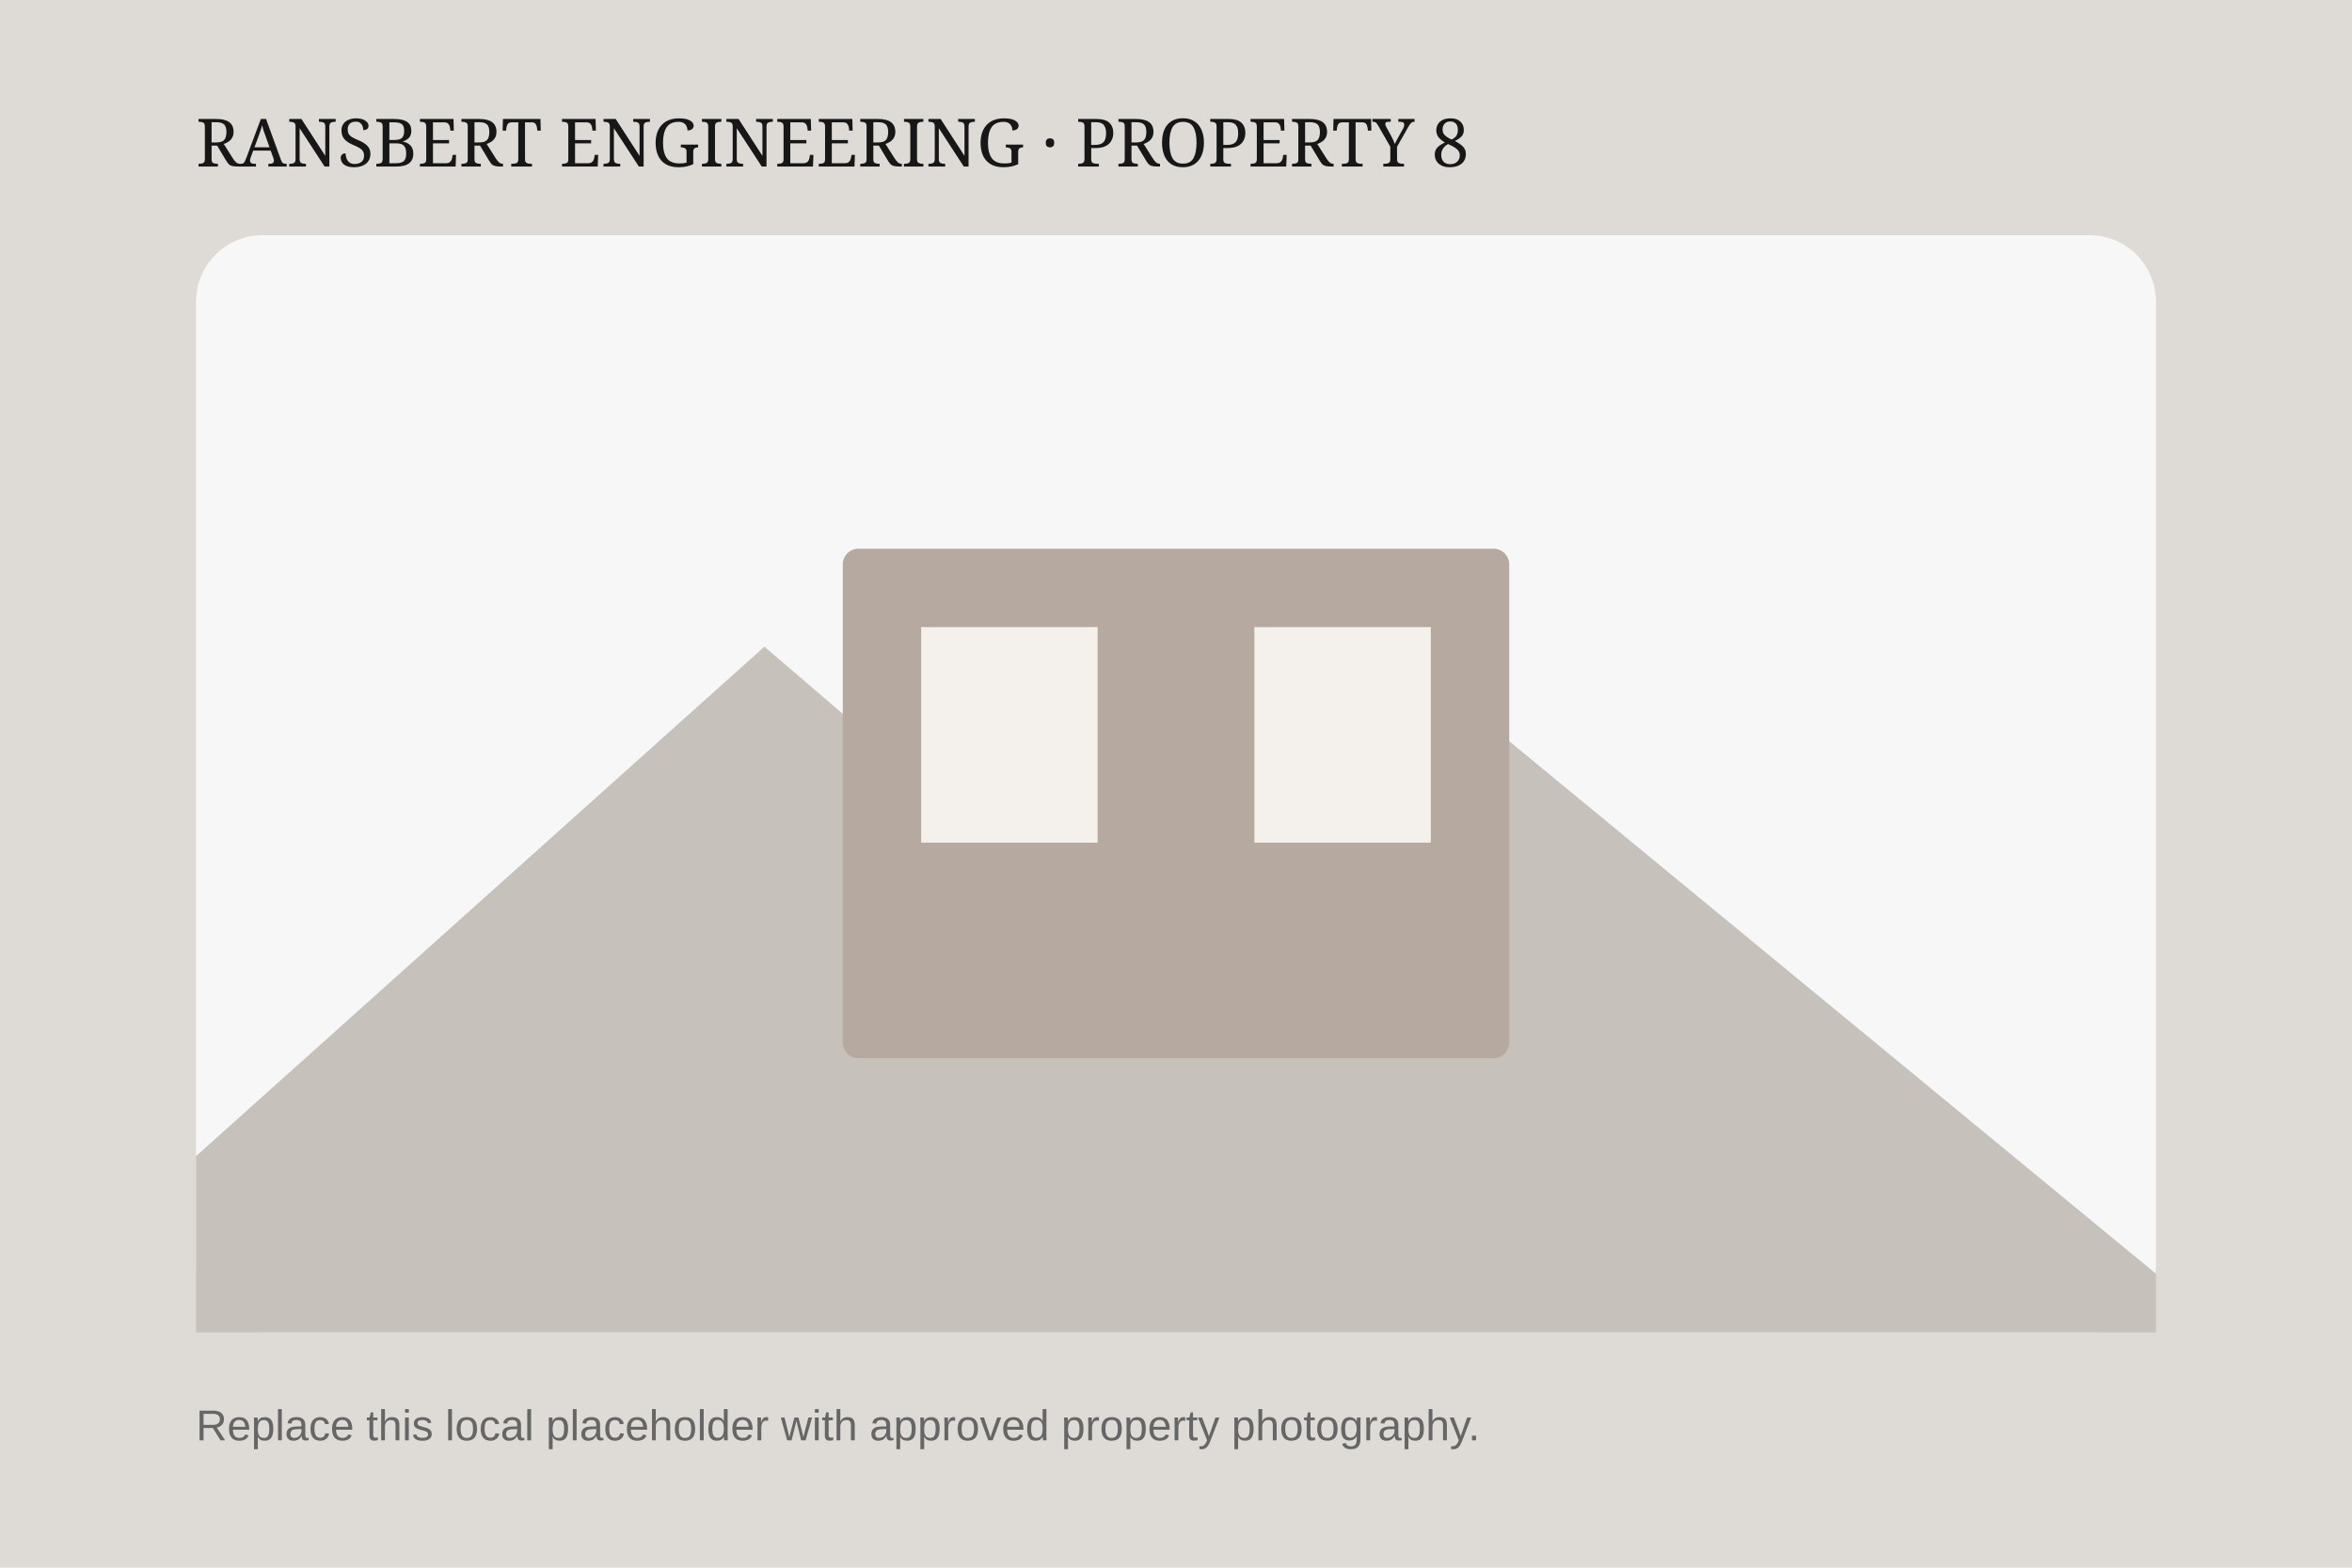
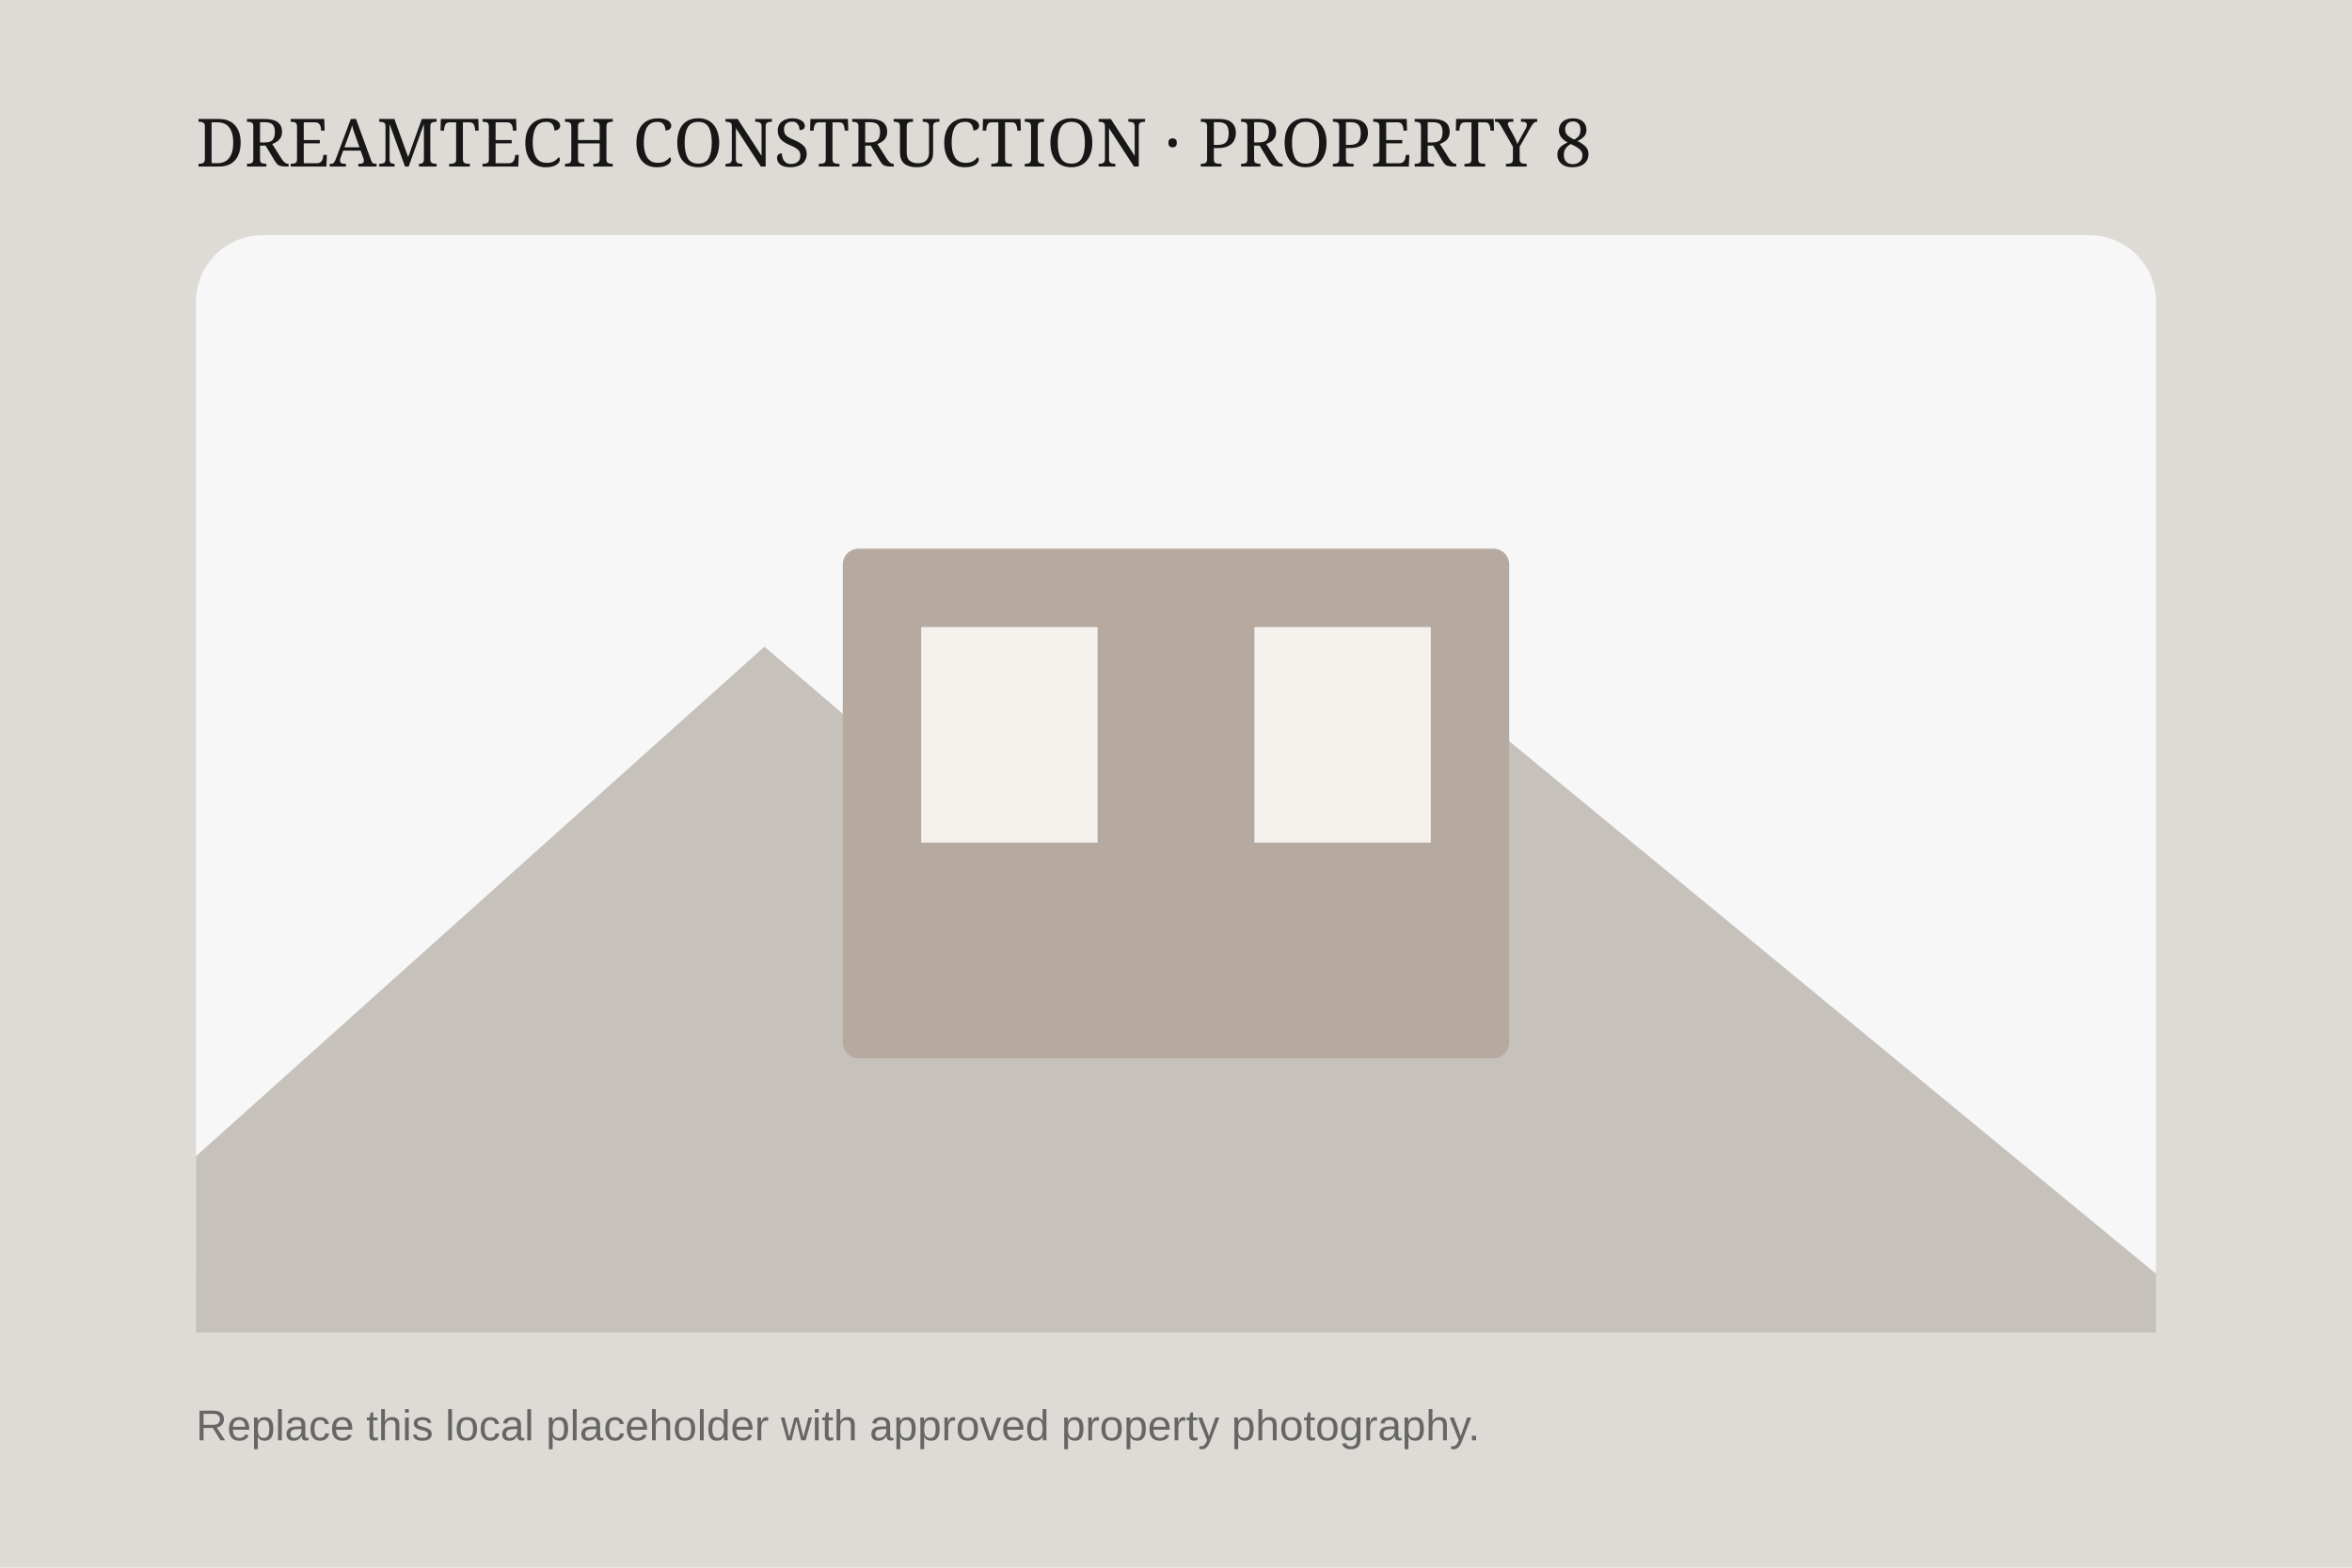
<svg xmlns="http://www.w3.org/2000/svg" viewBox="0 0 1200 800">
  <rect width="1200" height="800" fill="#dedbd7" />
  <rect x="100" y="120" width="1000" height="560" rx="34" fill="#f7f7f7" />
  <path d="M100 590 L390 330 L600 510 L760 370 L1100 650 L1100 680 L100 680Z" fill="#c7c1bc" />
  <rect x="430" y="280" width="340" height="260" rx="8" fill="#b6aaa0" />
  <rect x="470" y="320" width="90" height="110" fill="#f4f1ed" />
  <rect x="640" y="320" width="90" height="110" fill="#f4f1ed" />
-   <text x="100" y="85" font-family="Georgia,serif" font-size="34" fill="#171717">RANSBERT ENGINEERING · PROPERTY 8</text>
+   <text x="100" y="85" font-family="Georgia,serif" font-size="34" fill="#171717">DREAMTECH CONSTRUCTION · PROPERTY 8</text>
  <text x="100" y="735" font-family="Arial,sans-serif" font-size="22" fill="#666">Replace this local placeholder with approved property photography.</text>
</svg>
